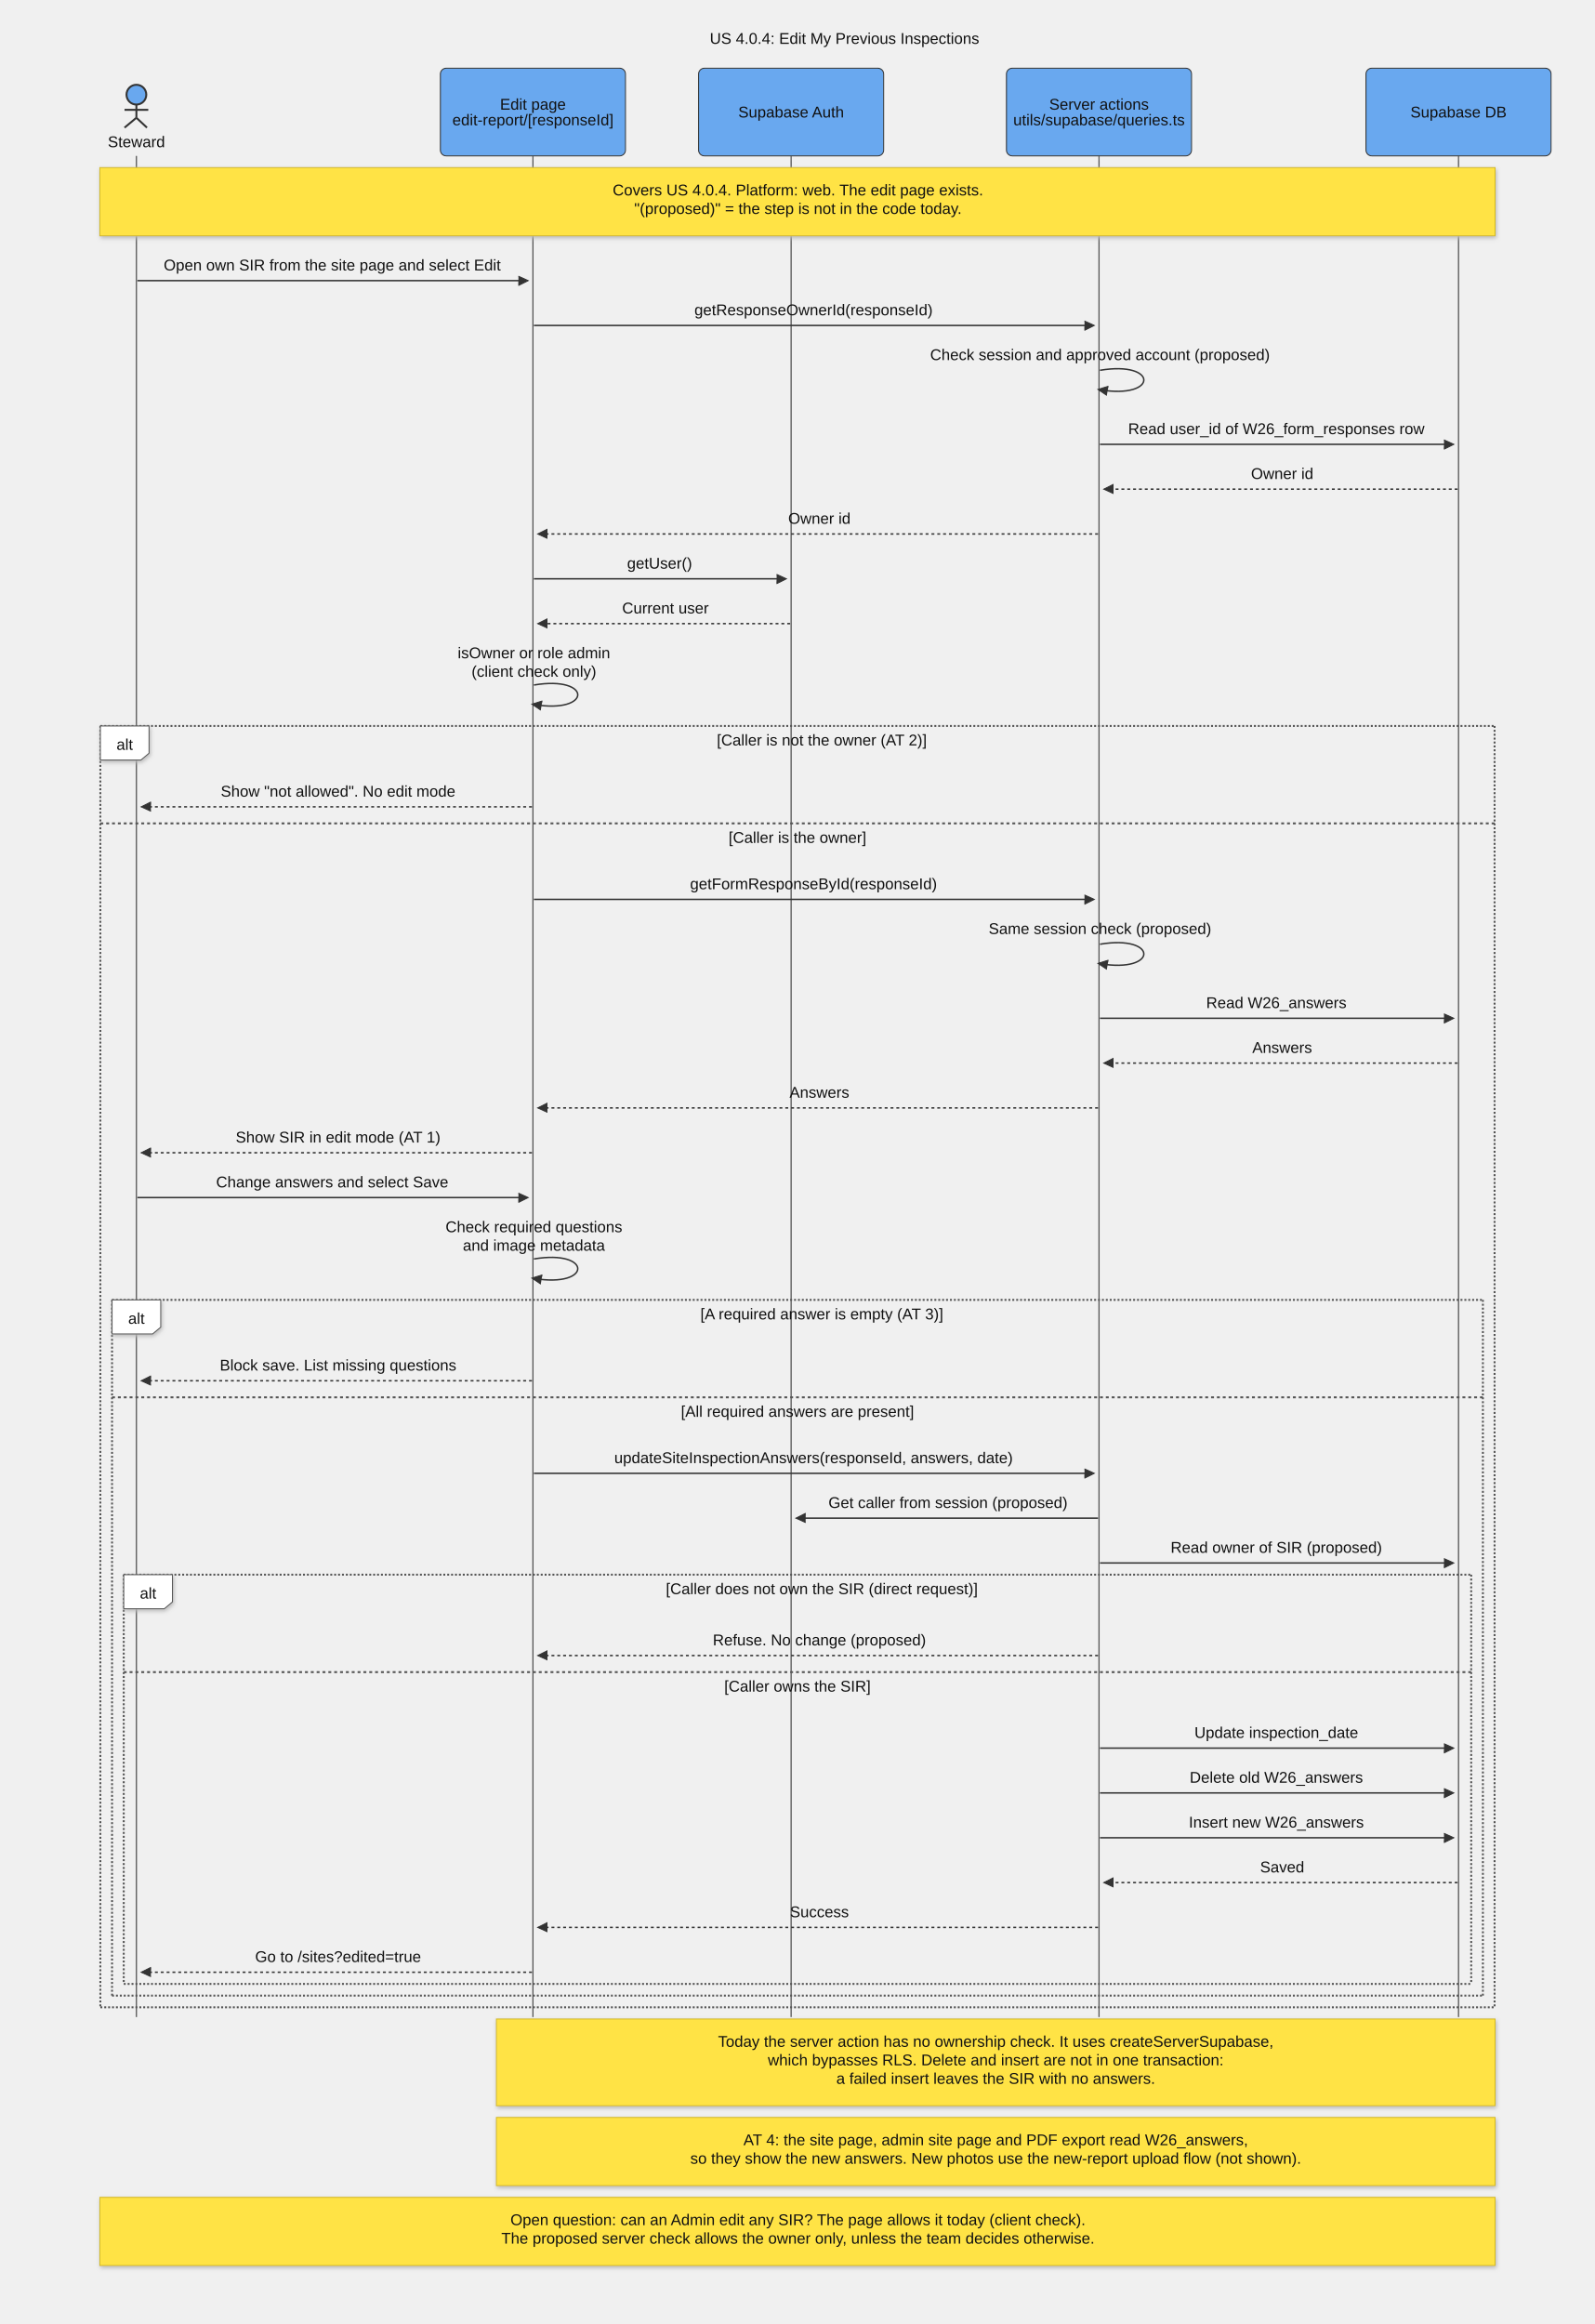
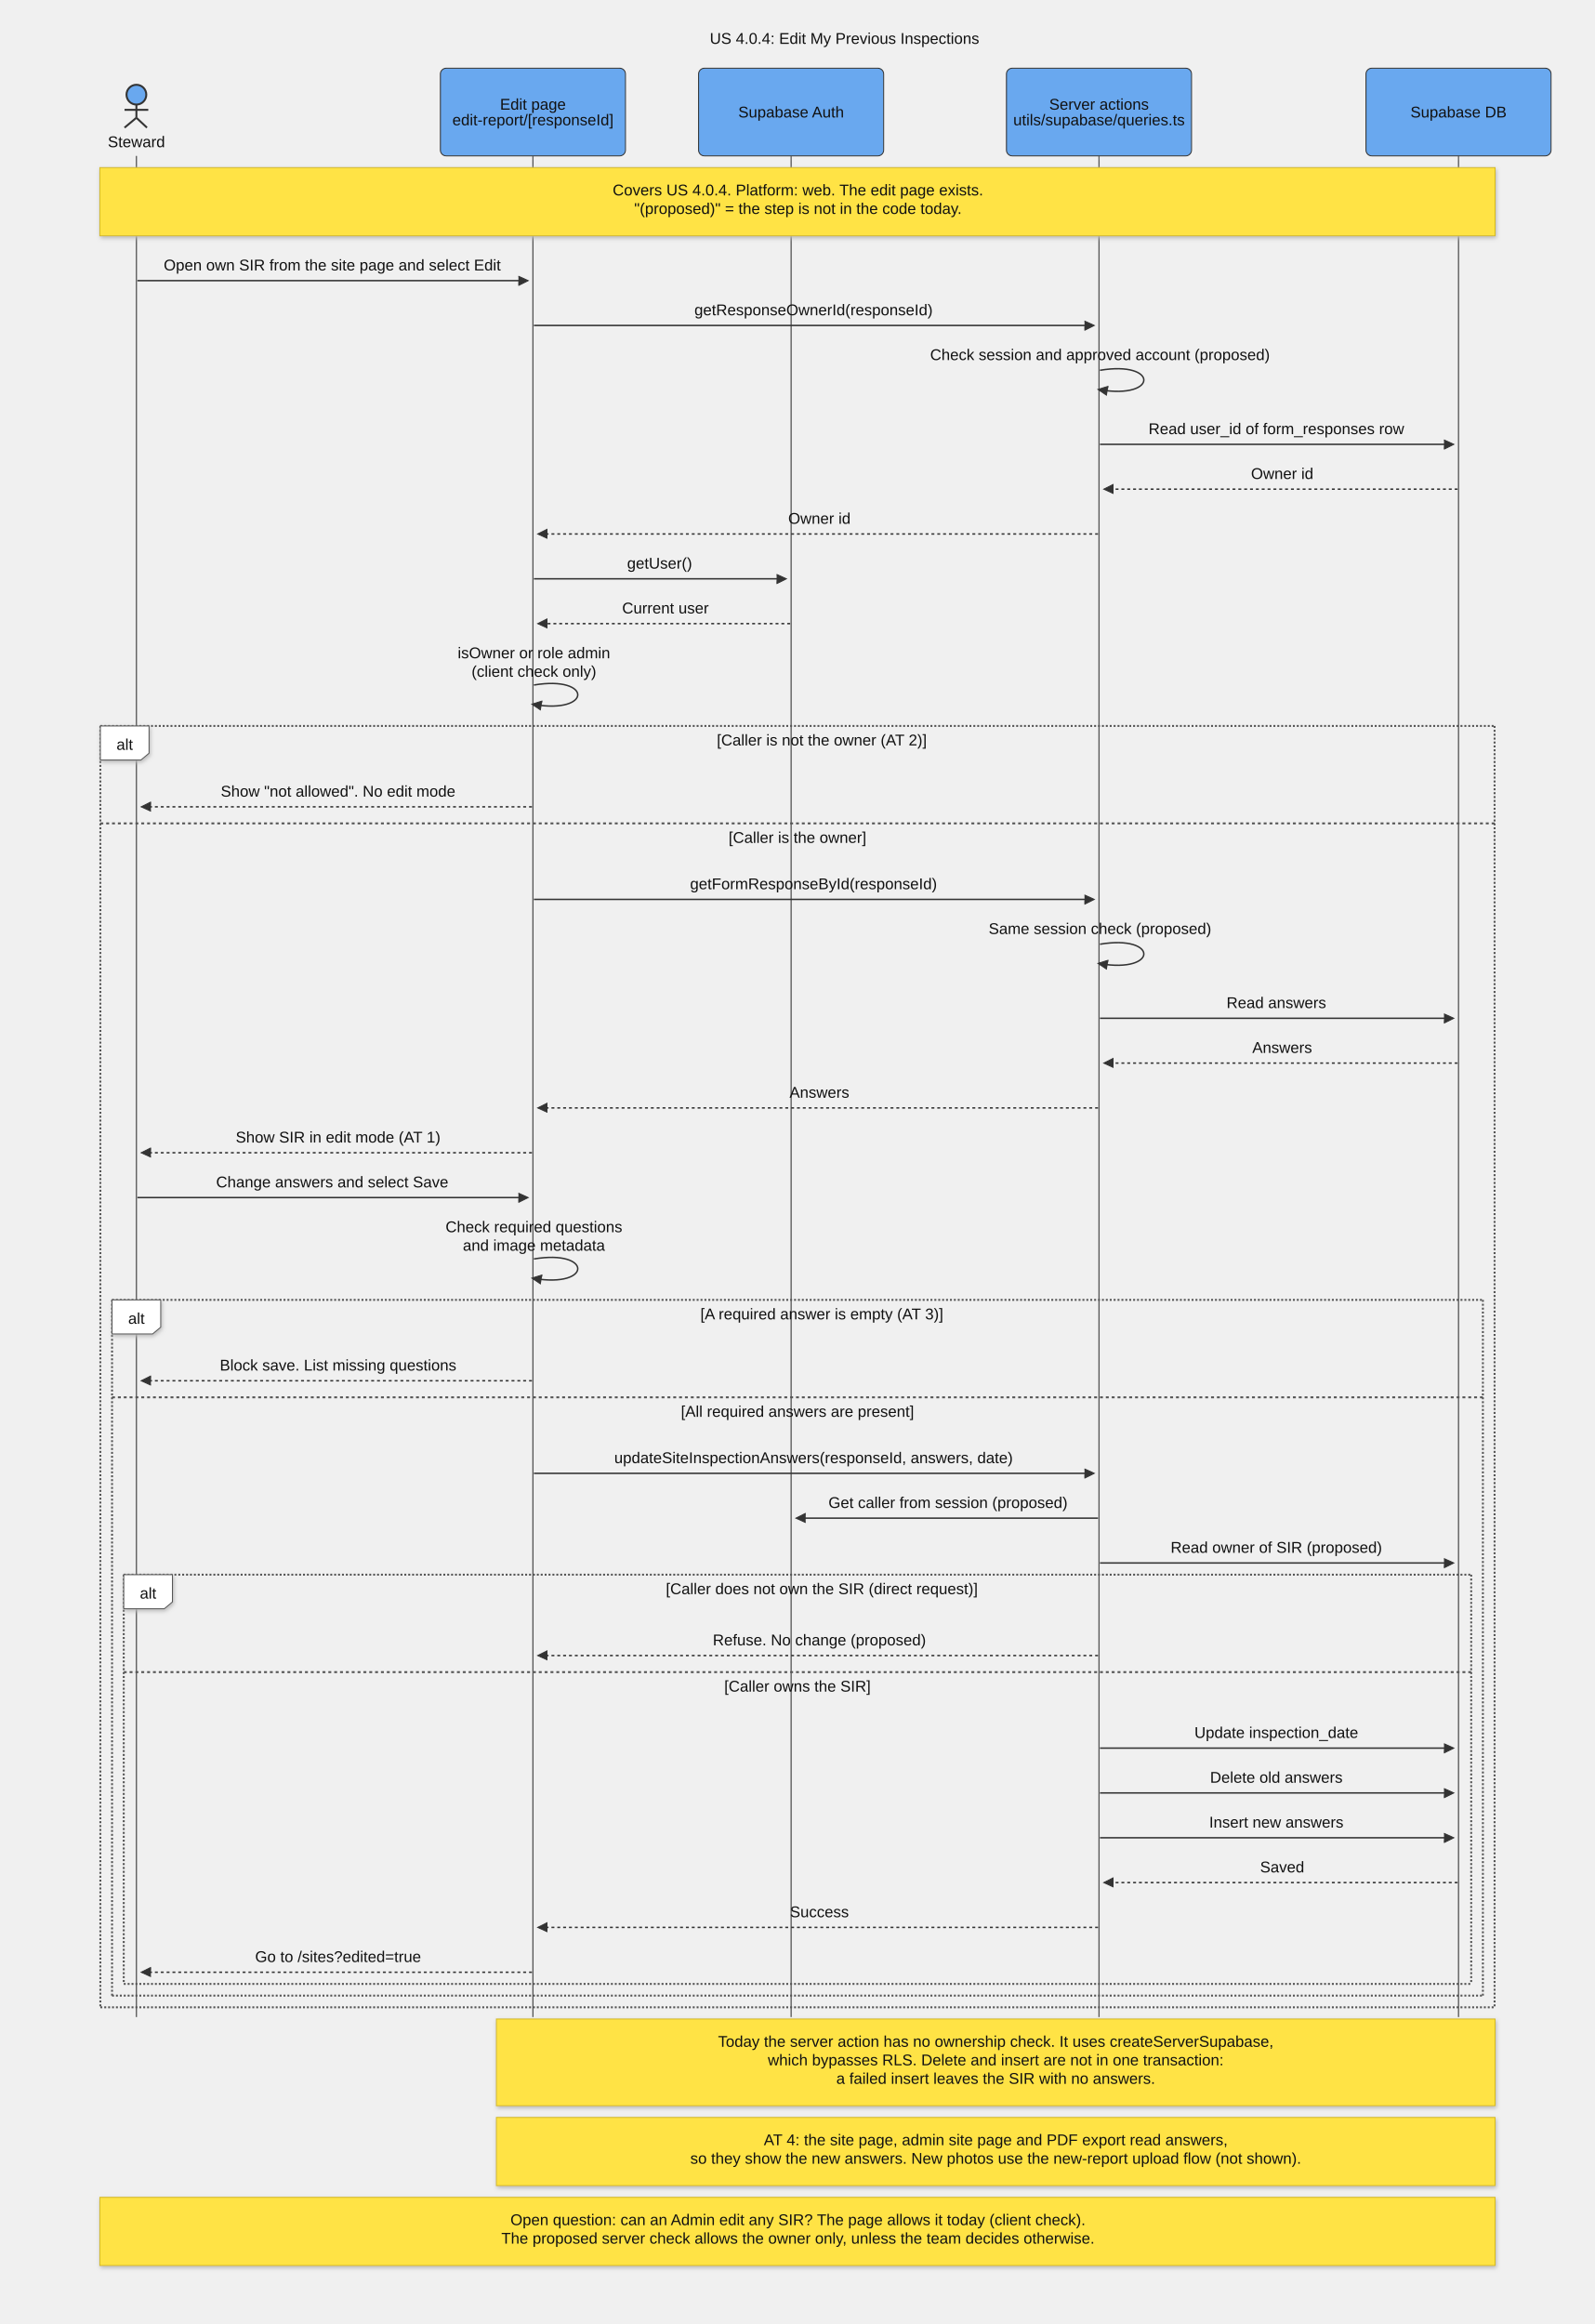
<svg xmlns="http://www.w3.org/2000/svg" id="my-svg" width="100%" style="max-width: 1637px; background-color: white;" viewBox="-45 -70 1637 2385" role="graphics-document document" aria-roledescription="sequence">
  <g>
    <line id="actor4" x1="1452" y1="90" x2="1452" y2="2000" class="actor-line 200" stroke-width="0.5px" stroke="#999" name="DB" data-et="life-line" data-id="DB" />
    <g id="root-4" data-look="neo" data-et="participant" data-type="participant" data-id="DB">
      <rect x="1357" y="0" fill="#eaeaea" stroke="#666" width="190" height="90" name="DB" rx="6" ry="6" class="actor actor-top" data-look="neo" filter="url(#my-svg-drop-shadow)" />
      <text x="1452" y="45" dominant-baseline="central" alignment-baseline="central" class="actor actor-box" style="text-anchor: middle; font-size: 16px; font-weight: 400;">
        <tspan x="1452" dy="0">Supabase DB</tspan>
      </text>
    </g>
  </g>
  <g>
    <line id="actor3" x1="1083" y1="90" x2="1083" y2="2000" class="actor-line 200" stroke-width="0.5px" stroke="#999" name="Server" data-et="life-line" data-id="Server" />
    <g id="root-3" data-look="neo" data-et="participant" data-type="participant" data-id="Server">
      <rect x="988" y="0" fill="#eaeaea" stroke="#666" width="190" height="90" name="Server" rx="6" ry="6" class="actor actor-top" data-look="neo" filter="url(#my-svg-drop-shadow)" />
      <text x="1083" y="45" dominant-baseline="central" alignment-baseline="central" class="actor actor-box" style="text-anchor: middle; font-size: 16px; font-weight: 400;">
        <tspan x="1083" dy="-8">Server actions</tspan>
      </text>
      <text x="1083" y="45" dominant-baseline="central" alignment-baseline="central" class="actor actor-box" style="text-anchor: middle; font-size: 16px; font-weight: 400;">
        <tspan x="1083" dy="8">utils/supabase/queries.ts</tspan>
      </text>
    </g>
  </g>
  <g>
    <line id="actor2" x1="767" y1="90" x2="767" y2="2000" class="actor-line 200" stroke-width="0.5px" stroke="#999" name="Auth" data-et="life-line" data-id="Auth" />
    <g id="root-2" data-look="neo" data-et="participant" data-type="participant" data-id="Auth">
      <rect x="672" y="0" fill="#eaeaea" stroke="#666" width="190" height="90" name="Auth" rx="6" ry="6" class="actor actor-top" data-look="neo" filter="url(#my-svg-drop-shadow)" />
      <text x="767" y="45" dominant-baseline="central" alignment-baseline="central" class="actor actor-box" style="text-anchor: middle; font-size: 16px; font-weight: 400;">
        <tspan x="767" dy="0">Supabase Auth</tspan>
      </text>
    </g>
  </g>
  <g>
    <line id="actor1" x1="502" y1="90" x2="502" y2="2000" class="actor-line 200" stroke-width="0.5px" stroke="#999" name="Edit" data-et="life-line" data-id="Edit" />
    <g id="root-1" data-look="neo" data-et="participant" data-type="participant" data-id="Edit">
      <rect x="407" y="0" fill="#eaeaea" stroke="#666" width="190" height="90" name="Edit" rx="6" ry="6" class="actor actor-top" data-look="neo" filter="url(#my-svg-drop-shadow)" />
      <text x="502" y="45" dominant-baseline="central" alignment-baseline="central" class="actor actor-box" style="text-anchor: middle; font-size: 16px; font-weight: 400;">
        <tspan x="502" dy="-8">Edit page</tspan>
      </text>
      <text x="502" y="45" dominant-baseline="central" alignment-baseline="central" class="actor actor-box" style="text-anchor: middle; font-size: 16px; font-weight: 400;">
        <tspan x="502" dy="8">edit-report/[responseId]</tspan>
      </text>
    </g>
  </g>
  <g>
    <line id="actor0" x1="95" y1="90" x2="95" y2="2000" class="actor-line 200" stroke-width="0.5px" stroke="#999" name="Steward" data-et="life-line" data-id="Steward" />
  </g>
  <style>#my-svg{font-family:"trebuchet ms",verdana,arial,sans-serif;font-size:16px;fill:#111111;}@keyframes edge-animation-frame{from{stroke-dashoffset:0;}}@keyframes dash{to{stroke-dashoffset:0;}}#my-svg .edge-animation-slow{stroke-dasharray:9,5!important;stroke-dashoffset:900;animation:dash 50s linear infinite;stroke-linecap:round;}#my-svg .edge-animation-fast{stroke-dasharray:9,5!important;stroke-dashoffset:900;animation:dash 20s linear infinite;stroke-linecap:round;}#my-svg .error-icon{fill:hsl(31.791, 80.723%, 72.451%);}#my-svg .error-text{fill:rgb(13.542, 66.864, 126.958);stroke:rgb(13.542, 66.864, 126.958);}#my-svg .edge-thickness-normal{stroke-width:1px;}#my-svg .edge-thickness-thick{stroke-width:3.5px;}#my-svg .edge-pattern-solid{stroke-dasharray:0;}#my-svg .edge-thickness-invisible{stroke-width:0;fill:none;}#my-svg .edge-pattern-dashed{stroke-dasharray:3;}#my-svg .edge-pattern-dotted{stroke-dasharray:2;}#my-svg .marker{fill:#000000;stroke:#000000;}#my-svg .marker.cross{stroke:#000000;}#my-svg svg{font-family:"trebuchet ms",verdana,arial,sans-serif;font-size:16px;}#my-svg p{margin:0;}#my-svg .actor{stroke:#333333;fill:#69a8ef;stroke-width:1;}#my-svg rect.actor.outer-path[data-look="neo"]{filter:drop-shadow( 1px 2px 2px rgba(185,185,185,1));}#my-svg rect.note[data-look="neo"]{stroke:#d4ba24;fill:#ffe344;filter:drop-shadow( 1px 2px 2px rgba(185,185,185,1));}#my-svg text.actor&gt;tspan{fill:#111111;stroke:none;}#my-svg .actor-line{stroke:#555555;}#my-svg .innerArc{stroke-width:1.5;stroke-dasharray:none;}#my-svg .messageLine0{stroke-width:1.5;stroke-dasharray:none;stroke:#333333;}#my-svg .messageLine1{stroke-width:1.5;stroke-dasharray:2,2;stroke:#333333;}#my-svg [id$="-arrowhead"] path{fill:#333333;stroke:#333333;}#my-svg .sequenceNumber{fill:#ffffff;}#my-svg [id$="-sequencenumber"]{fill:#333333;}#my-svg [id$="-crosshead"] path{fill:#333333;stroke:#333333;}#my-svg .messageText{fill:#111111;stroke:none;}#my-svg .labelBox{stroke:#555555;fill:#ffffff;filter:drop-shadow( 1px 2px 2px rgba(185,185,185,1));}#my-svg .labelText,#my-svg .labelText&gt;tspan{fill:#111111;stroke:none;}#my-svg .loopText,#my-svg .loopText&gt;tspan{fill:#111111;stroke:none;}#my-svg .sectionTitle,#my-svg .sectionTitle&gt;tspan{fill:#111111;stroke:none;}#my-svg .loopLine{stroke-width:2px;stroke-dasharray:2,2;stroke:#555555;fill:#555555;}#my-svg .note{stroke:#d4ba24;fill:#ffe344;}#my-svg .noteText,#my-svg .noteText&gt;tspan{fill:#111111;stroke:none;}#my-svg .activation0{fill:#cdd3db;stroke:#cdd3db;}#my-svg .activation1{fill:#cdd3db;stroke:#cdd3db;}#my-svg .activation2{fill:#cdd3db;stroke:#cdd3db;}#my-svg .actorPopupMenu{position:absolute;}#my-svg .actorPopupMenuPanel{position:absolute;fill:#69a8ef;box-shadow:0px 8px 16px 0px rgba(0,0,0,0.2);filter:drop-shadow(3px 5px 2px rgb(0 0 0 / 0.4));}#my-svg .actor-man circle,#my-svg line{fill:#69a8ef;stroke-width:2px;}#my-svg g rect.rect{filter:drop-shadow( 1px 2px 2px rgba(185,185,185,1));stroke:#333333;}#my-svg .node .neo-node{stroke:#333333;}#my-svg [data-look="neo"].node rect,#my-svg [data-look="neo"].cluster rect,#my-svg [data-look="neo"].node polygon{stroke:url(#my-svg-gradient);filter:drop-shadow( 1px 2px 2px rgba(185,185,185,1));}#my-svg [data-look="neo"].swimlane.cluster rect{filter:none;}#my-svg [data-look="neo"].node path{stroke:url(#my-svg-gradient);stroke-width:1px;}#my-svg [data-look="neo"].node .outer-path{filter:drop-shadow( 1px 2px 2px rgba(185,185,185,1));}#my-svg [data-look="neo"].node .neo-line path{stroke:#333333;filter:none;}#my-svg [data-look="neo"].node circle{stroke:url(#my-svg-gradient);filter:drop-shadow( 1px 2px 2px rgba(185,185,185,1));}#my-svg [data-look="neo"].node circle .state-start{fill:#000000;}#my-svg [data-look="neo"].icon-shape .icon{fill:url(#my-svg-gradient);filter:drop-shadow( 1px 2px 2px rgba(185,185,185,1));}#my-svg [data-look="neo"].icon-shape .icon-neo path{stroke:url(#my-svg-gradient);filter:drop-shadow( 1px 2px 2px rgba(185,185,185,1));}#my-svg .actor-line{stroke-dasharray:10,10!important;stroke-width:1.25px!important;}#my-svg :root{--mermaid-font-family:"trebuchet ms",verdana,arial,sans-serif;}</style>
  <g />
  <defs>
    <symbol id="my-svg-computer" width="24" height="24">
      <path transform="scale(.5)" d="M2 2v13h20v-13h-20zm18 11h-16v-9h16v9zm-10.228 6l.466-1h3.524l.467 1h-4.457zm14.228 3h-24l2-6h2.104l-1.33 4h18.45l-1.297-4h2.073l2 6zm-5-10h-14v-7h14v7z" />
    </symbol>
  </defs>
  <defs>
    <symbol id="my-svg-database" fill-rule="evenodd" clip-rule="evenodd">
      <path transform="scale(.5)" d="M12.258.001l.256.004.255.005.253.008.251.01.249.012.247.015.246.016.242.019.241.02.239.023.236.024.233.027.231.028.229.031.225.032.223.034.22.036.217.038.214.04.211.041.208.043.205.045.201.046.198.048.194.05.191.051.187.053.183.054.18.056.175.057.172.059.168.06.163.061.16.063.155.064.15.066.074.033.073.033.071.034.07.034.069.035.068.035.067.035.066.035.064.036.064.036.062.036.06.036.06.037.058.037.058.037.055.038.055.038.053.038.052.038.051.039.05.039.048.039.047.039.045.04.044.04.043.04.041.04.04.041.039.041.037.041.036.041.034.041.033.042.032.042.03.042.029.042.027.042.026.043.024.043.023.043.021.043.02.043.018.044.017.043.015.044.013.044.012.044.011.045.009.044.007.045.006.045.004.045.002.045.001.045v17l-.001.045-.002.045-.004.045-.006.045-.007.045-.009.044-.011.045-.012.044-.013.044-.015.044-.017.043-.018.044-.02.043-.021.043-.023.043-.024.043-.026.043-.027.042-.029.042-.03.042-.032.042-.033.042-.034.041-.036.041-.037.041-.039.041-.04.041-.041.04-.043.04-.044.04-.045.04-.047.039-.048.039-.05.039-.051.039-.052.038-.053.038-.055.038-.055.038-.058.037-.058.037-.06.037-.06.036-.062.036-.064.036-.064.036-.066.035-.067.035-.068.035-.069.035-.07.034-.071.034-.073.033-.074.033-.15.066-.155.064-.16.063-.163.061-.168.06-.172.059-.175.057-.18.056-.183.054-.187.053-.191.051-.194.05-.198.048-.201.046-.205.045-.208.043-.211.041-.214.04-.217.038-.22.036-.223.034-.225.032-.229.031-.231.028-.233.027-.236.024-.239.023-.241.02-.242.019-.246.016-.247.015-.249.012-.251.01-.253.008-.255.005-.256.004-.258.001-.258-.001-.256-.004-.255-.005-.253-.008-.251-.01-.249-.012-.247-.015-.245-.016-.243-.019-.241-.02-.238-.023-.236-.024-.234-.027-.231-.028-.228-.031-.226-.032-.223-.034-.22-.036-.217-.038-.214-.04-.211-.041-.208-.043-.204-.045-.201-.046-.198-.048-.195-.05-.19-.051-.187-.053-.184-.054-.179-.056-.176-.057-.172-.059-.167-.06-.164-.061-.159-.063-.155-.064-.151-.066-.074-.033-.072-.033-.072-.034-.07-.034-.069-.035-.068-.035-.067-.035-.066-.035-.064-.036-.063-.036-.062-.036-.061-.036-.06-.037-.058-.037-.057-.037-.056-.038-.055-.038-.053-.038-.052-.038-.051-.039-.049-.039-.049-.039-.046-.039-.046-.04-.044-.04-.043-.04-.041-.04-.04-.041-.039-.041-.037-.041-.036-.041-.034-.041-.033-.042-.032-.042-.03-.042-.029-.042-.027-.042-.026-.043-.024-.043-.023-.043-.021-.043-.02-.043-.018-.044-.017-.043-.015-.044-.013-.044-.012-.044-.011-.045-.009-.044-.007-.045-.006-.045-.004-.045-.002-.045-.001-.045v-17l.001-.045.002-.045.004-.045.006-.045.007-.045.009-.044.011-.045.012-.044.013-.044.015-.044.017-.043.018-.044.02-.043.021-.043.023-.043.024-.043.026-.043.027-.042.029-.042.03-.042.032-.042.033-.042.034-.041.036-.041.037-.041.039-.041.04-.041.041-.04.043-.04.044-.04.046-.04.046-.039.049-.039.049-.039.051-.039.052-.038.053-.038.055-.038.056-.038.057-.037.058-.037.06-.037.061-.036.062-.036.063-.036.064-.036.066-.035.067-.035.068-.035.069-.035.07-.034.072-.034.072-.033.074-.033.151-.066.155-.064.159-.063.164-.061.167-.06.172-.059.176-.057.179-.056.184-.054.187-.053.19-.051.195-.05.198-.048.201-.046.204-.045.208-.043.211-.041.214-.04.217-.038.22-.036.223-.034.226-.032.228-.031.231-.028.234-.027.236-.024.238-.023.241-.02.243-.019.245-.016.247-.015.249-.012.251-.01.253-.008.255-.005.256-.004.258-.001.258.001zm-9.258 20.499v.01l.001.021.003.021.004.022.005.021.006.022.007.022.009.023.01.022.011.023.012.023.013.023.015.023.016.024.017.023.018.024.019.024.021.024.022.025.023.024.024.025.052.049.056.05.061.051.066.051.07.051.075.051.079.052.084.052.088.052.092.052.097.052.102.051.105.052.11.052.114.051.119.051.123.051.127.05.131.05.135.05.139.048.144.049.147.047.152.047.155.047.16.045.163.045.167.043.171.043.176.041.178.041.183.039.187.039.19.037.194.035.197.035.202.033.204.031.209.03.212.029.216.027.219.025.222.024.226.021.23.02.233.018.236.016.24.015.243.012.246.01.249.008.253.005.256.004.259.001.26-.001.257-.004.254-.005.25-.008.247-.011.244-.012.241-.014.237-.016.233-.018.231-.021.226-.021.224-.024.22-.026.216-.027.212-.028.21-.031.205-.031.202-.034.198-.034.194-.036.191-.037.187-.039.183-.04.179-.04.175-.042.172-.043.168-.044.163-.045.16-.046.155-.046.152-.047.148-.048.143-.049.139-.049.136-.05.131-.05.126-.05.123-.051.118-.052.114-.051.11-.052.106-.052.101-.052.096-.052.092-.052.088-.053.083-.051.079-.052.074-.052.07-.051.065-.051.06-.051.056-.05.051-.05.023-.024.023-.025.021-.024.02-.024.019-.024.018-.024.017-.024.015-.023.014-.024.013-.023.012-.023.01-.023.01-.022.008-.022.006-.022.006-.022.004-.022.004-.021.001-.021.001-.021v-4.127l-.077.055-.08.053-.083.054-.085.053-.087.052-.09.052-.093.051-.095.05-.097.05-.1.049-.102.049-.105.048-.106.047-.109.047-.111.046-.114.045-.115.045-.118.044-.12.043-.122.042-.124.042-.126.041-.128.04-.13.04-.132.038-.134.038-.135.037-.138.037-.139.035-.142.035-.143.034-.144.033-.147.032-.148.031-.15.03-.151.03-.153.029-.154.027-.156.027-.158.026-.159.025-.161.024-.162.023-.163.022-.165.021-.166.02-.167.019-.169.018-.169.017-.171.016-.173.015-.173.014-.175.013-.175.012-.177.011-.178.01-.179.008-.179.008-.181.006-.182.005-.182.004-.184.003-.184.002h-.37l-.184-.002-.184-.003-.182-.004-.182-.005-.181-.006-.179-.008-.179-.008-.178-.01-.176-.011-.176-.012-.175-.013-.173-.014-.172-.015-.171-.016-.17-.017-.169-.018-.167-.019-.166-.02-.165-.021-.163-.022-.162-.023-.161-.024-.159-.025-.157-.026-.156-.027-.155-.027-.153-.029-.151-.03-.15-.03-.148-.031-.146-.032-.145-.033-.143-.034-.141-.035-.14-.035-.137-.037-.136-.037-.134-.038-.132-.038-.13-.04-.128-.04-.126-.041-.124-.042-.122-.042-.12-.044-.117-.043-.116-.045-.113-.045-.112-.046-.109-.047-.106-.047-.105-.048-.102-.049-.1-.049-.097-.05-.095-.05-.093-.052-.09-.051-.087-.052-.085-.053-.083-.054-.08-.054-.077-.054v4.127zm0-5.654v.011l.001.021.003.021.004.021.005.022.006.022.007.022.009.022.01.022.011.023.012.023.013.023.015.024.016.023.017.024.018.024.019.024.021.024.022.024.023.025.024.024.052.05.056.05.061.05.066.051.07.051.075.052.079.051.084.052.088.052.092.052.097.052.102.052.105.052.11.051.114.051.119.052.123.05.127.051.131.05.135.049.139.049.144.048.147.048.152.047.155.046.16.045.163.045.167.044.171.042.176.042.178.04.183.04.187.038.19.037.194.036.197.034.202.033.204.032.209.03.212.028.216.027.219.025.222.024.226.022.23.02.233.018.236.016.24.014.243.012.246.01.249.008.253.006.256.003.259.001.26-.001.257-.003.254-.006.25-.008.247-.01.244-.012.241-.015.237-.016.233-.018.231-.02.226-.022.224-.024.22-.025.216-.027.212-.029.21-.03.205-.032.202-.033.198-.035.194-.036.191-.037.187-.039.183-.039.179-.041.175-.042.172-.043.168-.044.163-.045.16-.045.155-.047.152-.047.148-.048.143-.048.139-.05.136-.049.131-.05.126-.051.123-.051.118-.051.114-.052.11-.052.106-.052.101-.052.096-.052.092-.052.088-.052.083-.052.079-.052.074-.051.07-.052.065-.051.06-.05.056-.051.051-.049.023-.025.023-.024.021-.025.02-.024.019-.024.018-.024.017-.024.015-.023.014-.023.013-.024.012-.022.01-.023.01-.023.008-.022.006-.022.006-.022.004-.021.004-.022.001-.021.001-.021v-4.139l-.077.054-.08.054-.083.054-.085.052-.087.053-.09.051-.093.051-.095.051-.097.05-.1.049-.102.049-.105.048-.106.047-.109.047-.111.046-.114.045-.115.044-.118.044-.12.044-.122.042-.124.042-.126.041-.128.04-.13.039-.132.039-.134.038-.135.037-.138.036-.139.036-.142.035-.143.033-.144.033-.147.033-.148.031-.15.03-.151.03-.153.028-.154.028-.156.027-.158.026-.159.025-.161.024-.162.023-.163.022-.165.021-.166.02-.167.019-.169.018-.169.017-.171.016-.173.015-.173.014-.175.013-.175.012-.177.011-.178.009-.179.009-.179.007-.181.007-.182.005-.182.004-.184.003-.184.002h-.37l-.184-.002-.184-.003-.182-.004-.182-.005-.181-.007-.179-.007-.179-.009-.178-.009-.176-.011-.176-.012-.175-.013-.173-.014-.172-.015-.171-.016-.17-.017-.169-.018-.167-.019-.166-.02-.165-.021-.163-.022-.162-.023-.161-.024-.159-.025-.157-.026-.156-.027-.155-.028-.153-.028-.151-.03-.15-.03-.148-.031-.146-.033-.145-.033-.143-.033-.141-.035-.14-.036-.137-.036-.136-.037-.134-.038-.132-.039-.13-.039-.128-.04-.126-.041-.124-.042-.122-.043-.12-.043-.117-.044-.116-.044-.113-.046-.112-.046-.109-.046-.106-.047-.105-.048-.102-.049-.1-.049-.097-.05-.095-.051-.093-.051-.09-.051-.087-.053-.085-.052-.083-.054-.08-.054-.077-.054v4.139zm0-5.666v.011l.001.02.003.022.004.021.005.022.006.021.007.022.009.023.01.022.011.023.012.023.013.023.015.023.016.024.017.024.018.023.019.024.021.025.022.024.023.024.024.025.052.05.056.05.061.05.066.051.07.051.075.052.079.051.084.052.088.052.092.052.097.052.102.052.105.051.11.052.114.051.119.051.123.051.127.05.131.05.135.05.139.049.144.048.147.048.152.047.155.046.16.045.163.045.167.043.171.043.176.042.178.04.183.04.187.038.19.037.194.036.197.034.202.033.204.032.209.03.212.028.216.027.219.025.222.024.226.021.23.02.233.018.236.017.24.014.243.012.246.01.249.008.253.006.256.003.259.001.26-.001.257-.003.254-.006.25-.008.247-.01.244-.013.241-.014.237-.016.233-.018.231-.02.226-.022.224-.024.22-.025.216-.027.212-.029.21-.03.205-.032.202-.033.198-.035.194-.036.191-.037.187-.039.183-.039.179-.041.175-.042.172-.043.168-.044.163-.045.16-.045.155-.047.152-.047.148-.048.143-.049.139-.049.136-.049.131-.051.126-.05.123-.051.118-.052.114-.051.11-.052.106-.052.101-.052.096-.052.092-.052.088-.052.083-.052.079-.052.074-.052.07-.051.065-.051.06-.051.056-.05.051-.049.023-.025.023-.025.021-.024.02-.024.019-.024.018-.024.017-.024.015-.023.014-.024.013-.023.012-.023.01-.022.01-.023.008-.022.006-.022.006-.022.004-.022.004-.021.001-.021.001-.021v-4.153l-.077.054-.08.054-.083.053-.085.053-.087.053-.09.051-.093.051-.095.051-.097.05-.1.049-.102.048-.105.048-.106.048-.109.046-.111.046-.114.046-.115.044-.118.044-.12.043-.122.043-.124.042-.126.041-.128.04-.13.039-.132.039-.134.038-.135.037-.138.036-.139.036-.142.034-.143.034-.144.033-.147.032-.148.032-.15.03-.151.03-.153.028-.154.028-.156.027-.158.026-.159.024-.161.024-.162.023-.163.023-.165.021-.166.02-.167.019-.169.018-.169.017-.171.016-.173.015-.173.014-.175.013-.175.012-.177.01-.178.01-.179.009-.179.007-.181.006-.182.006-.182.004-.184.003-.184.001-.185.001-.185-.001-.184-.001-.184-.003-.182-.004-.182-.006-.181-.006-.179-.007-.179-.009-.178-.01-.176-.01-.176-.012-.175-.013-.173-.014-.172-.015-.171-.016-.17-.017-.169-.018-.167-.019-.166-.02-.165-.021-.163-.023-.162-.023-.161-.024-.159-.024-.157-.026-.156-.027-.155-.028-.153-.028-.151-.03-.15-.03-.148-.032-.146-.032-.145-.033-.143-.034-.141-.034-.14-.036-.137-.036-.136-.037-.134-.038-.132-.039-.13-.039-.128-.041-.126-.041-.124-.041-.122-.043-.12-.043-.117-.044-.116-.044-.113-.046-.112-.046-.109-.046-.106-.048-.105-.048-.102-.048-.1-.05-.097-.049-.095-.051-.093-.051-.09-.052-.087-.052-.085-.053-.083-.053-.08-.054-.077-.054v4.153zm8.74-8.179l-.257.004-.254.005-.25.008-.247.011-.244.012-.241.014-.237.016-.233.018-.231.021-.226.022-.224.023-.22.026-.216.027-.212.028-.21.031-.205.032-.202.033-.198.034-.194.036-.191.038-.187.038-.183.04-.179.041-.175.042-.172.043-.168.043-.163.045-.16.046-.155.046-.152.048-.148.048-.143.048-.139.049-.136.05-.131.05-.126.051-.123.051-.118.051-.114.052-.11.052-.106.052-.101.052-.096.052-.092.052-.088.052-.083.052-.079.052-.074.051-.07.052-.065.051-.06.05-.056.05-.051.05-.023.025-.023.024-.021.024-.02.025-.019.024-.018.024-.017.023-.015.024-.014.023-.013.023-.012.023-.01.023-.01.022-.008.022-.006.023-.006.021-.004.022-.004.021-.001.021-.001.021.001.021.001.021.004.021.004.022.006.021.006.023.008.022.01.022.01.023.012.023.013.023.014.023.015.024.017.023.018.024.019.024.02.025.021.024.023.024.023.025.051.05.056.05.06.05.065.051.07.052.074.051.079.052.083.052.088.052.092.052.096.052.101.052.106.052.11.052.114.052.118.051.123.051.126.051.131.05.136.05.139.049.143.048.148.048.152.048.155.046.16.046.163.045.168.043.172.043.175.042.179.041.183.04.187.038.191.038.194.036.198.034.202.033.205.032.21.031.212.028.216.027.22.026.224.023.226.022.231.021.233.018.237.016.241.014.244.012.247.011.25.008.254.005.257.004.26.001.26-.001.257-.004.254-.005.25-.008.247-.011.244-.012.241-.014.237-.016.233-.018.231-.021.226-.022.224-.023.22-.026.216-.027.212-.028.21-.031.205-.032.202-.033.198-.034.194-.036.191-.038.187-.038.183-.04.179-.041.175-.042.172-.043.168-.043.163-.045.16-.046.155-.046.152-.048.148-.048.143-.048.139-.049.136-.05.131-.05.126-.051.123-.051.118-.051.114-.052.11-.052.106-.052.101-.052.096-.052.092-.052.088-.052.083-.052.079-.052.074-.051.07-.052.065-.051.06-.05.056-.05.051-.05.023-.025.023-.024.021-.024.02-.025.019-.024.018-.024.017-.023.015-.024.014-.023.013-.023.012-.023.01-.023.01-.022.008-.022.006-.023.006-.021.004-.022.004-.021.001-.021.001-.021-.001-.021-.001-.021-.004-.021-.004-.022-.006-.021-.006-.023-.008-.022-.01-.022-.01-.023-.012-.023-.013-.023-.014-.023-.015-.024-.017-.023-.018-.024-.019-.024-.02-.025-.021-.024-.023-.024-.023-.025-.051-.05-.056-.05-.06-.05-.065-.051-.07-.052-.074-.051-.079-.052-.083-.052-.088-.052-.092-.052-.096-.052-.101-.052-.106-.052-.11-.052-.114-.052-.118-.051-.123-.051-.126-.051-.131-.05-.136-.05-.139-.049-.143-.048-.148-.048-.152-.048-.155-.046-.16-.046-.163-.045-.168-.043-.172-.043-.175-.042-.179-.041-.183-.04-.187-.038-.191-.038-.194-.036-.198-.034-.202-.033-.205-.032-.21-.031-.212-.028-.216-.027-.22-.026-.224-.023-.226-.022-.231-.021-.233-.018-.237-.016-.241-.014-.244-.012-.247-.011-.25-.008-.254-.005-.257-.004-.26-.001-.26.001z" />
    </symbol>
  </defs>
  <defs>
    <symbol id="my-svg-clock" width="24" height="24">
      <path transform="scale(.5)" d="M12 2c5.514 0 10 4.486 10 10s-4.486 10-10 10-10-4.486-10-10 4.486-10 10-10zm0-2c-6.627 0-12 5.373-12 12s5.373 12 12 12 12-5.373 12-12-5.373-12-12-12zm5.848 12.459c.202.038.202.333.001.372-1.907.361-6.045 1.111-6.547 1.111-.719 0-1.301-.582-1.301-1.301 0-.512.77-5.447 1.125-7.445.034-.192.312-.181.343.014l.985 6.238 5.394 1.011z" />
    </symbol>
  </defs>
  <defs>
    <marker id="my-svg-arrowhead" refX="7.9" refY="5" markerUnits="userSpaceOnUse" markerWidth="12" markerHeight="12" orient="auto-start-reverse">
      <path d="M -1 0 L 10 5 L 0 10 z" />
    </marker>
  </defs>
  <defs>
    <marker id="my-svg-crosshead" markerWidth="15" markerHeight="8" orient="auto" refX="4" refY="4.5">
      <path fill="none" stroke="#000000" stroke-width="1pt" d="M 1,2 L 6,7 M 6,2 L 1,7" style="stroke-dasharray: 0, 0;" />
    </marker>
  </defs>
  <defs>
    <marker id="my-svg-filled-head" refX="15.5" refY="7" markerWidth="20" markerHeight="28" orient="auto">
      <path d="M 18,7 L9,13 L14,7 L9,1 Z" />
    </marker>
  </defs>
  <defs>
    <marker id="my-svg-sequencenumber" refX="15" refY="15" markerWidth="60" markerHeight="40" orient="auto">
      <circle cx="15" cy="15" r="6" />
    </marker>
  </defs>
  <defs>
    <marker id="my-svg-solidTopArrowHead" refX="7.9" refY="7.25" markerUnits="userSpaceOnUse" markerWidth="12" markerHeight="12" orient="auto-start-reverse">
      <path d="M 0 0 L 10 8 L 0 8 z" />
    </marker>
  </defs>
  <defs>
    <marker id="my-svg-solidBottomArrowHead" refX="7.9" refY="0.75" markerUnits="userSpaceOnUse" markerWidth="12" markerHeight="12" orient="auto-start-reverse">
      <path d="M 0 0 L 10 0 L 0 8 z" />
    </marker>
  </defs>
  <defs>
    <marker id="my-svg-stickTopArrowHead" refX="7.5" refY="7" markerUnits="userSpaceOnUse" markerWidth="12" markerHeight="12" orient="auto-start-reverse">
      <path d="M 0 0 L 7 7" stroke="black" stroke-width="1.5" fill="none" />
    </marker>
  </defs>
  <defs>
    <marker id="my-svg-stickBottomArrowHead" refX="7.5" refY="0" markerUnits="userSpaceOnUse" markerWidth="12" markerHeight="12" orient="auto-start-reverse">
      <path d="M 0 7 L 7 0" stroke="black" stroke-width="1.5" fill="none" />
    </marker>
  </defs>
  <defs>
    <filter id="my-svg-drop-shadow" height="130%" width="130%">
      <feDropShadow dx="4" dy="4" stdDeviation="0" flood-opacity="0.06" flood-color="#FFFFFF" />
    </filter>
  </defs>
  <g data-et="note" data-id="i1">
    <rect x="57.5" y="102" fill="#EDF2AE" stroke="#666" width="1432" height="70" class="note" data-look="neo" />
    <text x="774" y="110" text-anchor="middle" dominant-baseline="middle" alignment-baseline="middle" class="noteText" dy="1em" style="font-size: 16px; font-weight: 400;">
      <tspan x="774">Covers US 4.0.4. Platform: web. The edit page exists.</tspan>
    </text>
    <text x="774" y="129" text-anchor="middle" dominant-baseline="middle" alignment-baseline="middle" class="noteText" dy="1em" style="font-size: 16px; font-weight: 400;">
      <tspan x="774">"(proposed)" = the step is not in the code today.</tspan>
    </text>
  </g>
  <g data-et="control-structure" data-id="i37">
    <line x1="82" y1="1546" x2="1465" y2="1546" class="loopLine" />
    <line x1="1465" y1="1546" x2="1465" y2="1966" class="loopLine" />
    <line x1="82" y1="1966" x2="1465" y2="1966" class="loopLine" />
    <line x1="82" y1="1546" x2="82" y2="1966" class="loopLine" />
    <line x1="82" y1="1646" x2="1465" y2="1646" class="loopLine" style="stroke-dasharray: 3, 3;" />
    <polygon points="82,1546 132,1546 132,1574 123.6,1581 82,1581" class="labelBox" />
    <text x="107" y="1566" text-anchor="middle" dominant-baseline="middle" alignment-baseline="middle" class="labelText" style="font-size: 16px; font-weight: 400;">alt</text>
    <text x="798.5" y="1566" text-anchor="middle" class="loopText" style="font-size: 16px; font-weight: 400;">
      <tspan x="798.5">[Caller does not own the SIR (direct request)]</tspan>
    </text>
    <text x="773.5" y="1666" text-anchor="middle" class="sectionTitle" style="font-size: 16px; font-weight: 400;">[Caller owns the SIR]</text>
  </g>
  <g data-et="control-structure" data-id="i38">
    <line x1="70" y1="1264" x2="1477" y2="1264" class="loopLine" />
    <line x1="1477" y1="1264" x2="1477" y2="1978" class="loopLine" />
    <line x1="70" y1="1978" x2="1477" y2="1978" class="loopLine" />
    <line x1="70" y1="1264" x2="70" y2="1978" class="loopLine" />
    <line x1="70" y1="1364" x2="1477" y2="1364" class="loopLine" style="stroke-dasharray: 3, 3;" />
    <polygon points="70,1264 120,1264 120,1292 111.6,1299 70,1299" class="labelBox" />
    <text x="95" y="1284" text-anchor="middle" dominant-baseline="middle" alignment-baseline="middle" class="labelText" style="font-size: 16px; font-weight: 400;">alt</text>
    <text x="798.5" y="1284" text-anchor="middle" class="loopText" style="font-size: 16px; font-weight: 400;">
      <tspan x="798.5">[A required answer is empty (AT 3)]</tspan>
    </text>
    <text x="773.5" y="1384" text-anchor="middle" class="sectionTitle" style="font-size: 16px; font-weight: 400;">[All required answers are present]</text>
  </g>
  <g data-et="control-structure" data-id="i39">
    <line x1="58" y1="675" x2="1489" y2="675" class="loopLine" />
    <line x1="1489" y1="675" x2="1489" y2="1990" class="loopLine" />
    <line x1="58" y1="1990" x2="1489" y2="1990" class="loopLine" />
    <line x1="58" y1="675" x2="58" y2="1990" class="loopLine" />
    <line x1="58" y1="775" x2="1489" y2="775" class="loopLine" style="stroke-dasharray: 3, 3;" />
    <polygon points="58,675 108,675 108,703 99.6,710 58,710" class="labelBox" />
    <text x="83" y="695" text-anchor="middle" dominant-baseline="middle" alignment-baseline="middle" class="labelText" style="font-size: 16px; font-weight: 400;">alt</text>
    <text x="798.5" y="695" text-anchor="middle" class="loopText" style="font-size: 16px; font-weight: 400;">
      <tspan x="798.5">[Caller is not the owner (AT 2)]</tspan>
    </text>
    <text x="773.5" y="795" text-anchor="middle" class="sectionTitle" style="font-size: 16px; font-weight: 400;">[Caller is the owner]</text>
  </g>
  <g data-et="note" data-id="i40">
    <rect x="464.5" y="2002" fill="#EDF2AE" stroke="#666" width="1025" height="89" class="note" data-look="neo" />
    <text x="977" y="2010" text-anchor="middle" dominant-baseline="middle" alignment-baseline="middle" class="noteText" dy="1em" style="font-size: 16px; font-weight: 400;">
      <tspan x="977">Today the server action has no ownership check. It uses createServerSupabase,</tspan>
    </text>
    <text x="977" y="2029" text-anchor="middle" dominant-baseline="middle" alignment-baseline="middle" class="noteText" dy="1em" style="font-size: 16px; font-weight: 400;">
      <tspan x="977">which bypasses RLS. Delete and insert are not in one transaction:</tspan>
    </text>
    <text x="977" y="2048" text-anchor="middle" dominant-baseline="middle" alignment-baseline="middle" class="noteText" dy="1em" style="font-size: 16px; font-weight: 400;">
      <tspan x="977">a failed insert leaves the SIR with no answers.</tspan>
    </text>
  </g>
  <g data-et="note" data-id="i41">
    <rect x="464.5" y="2103" fill="#EDF2AE" stroke="#666" width="1025" height="70" class="note" data-look="neo" />
    <text x="977" y="2111" text-anchor="middle" dominant-baseline="middle" alignment-baseline="middle" class="noteText" dy="1em" style="font-size: 16px; font-weight: 400;">
-       <tspan x="977">AT 4: the site page, admin site page and PDF export read W26_answers,</tspan>
+       <tspan x="977">AT 4: the site page, admin site page and PDF export read answers,</tspan>
    </text>
    <text x="977" y="2130" text-anchor="middle" dominant-baseline="middle" alignment-baseline="middle" class="noteText" dy="1em" style="font-size: 16px; font-weight: 400;">
      <tspan x="977">so they show the new answers. New photos use the new-report upload flow (not shown).</tspan>
    </text>
  </g>
  <g data-et="note" data-id="i42">
    <rect x="57.5" y="2185" fill="#EDF2AE" stroke="#666" width="1432" height="70" class="note" data-look="neo" />
    <text x="774" y="2193" text-anchor="middle" dominant-baseline="middle" alignment-baseline="middle" class="noteText" dy="1em" style="font-size: 16px; font-weight: 400;">
      <tspan x="774">Open question: can an Admin edit any SIR? The page allows it today (client check).</tspan>
    </text>
    <text x="774" y="2212" text-anchor="middle" dominant-baseline="middle" alignment-baseline="middle" class="noteText" dy="1em" style="font-size: 16px; font-weight: 400;">
      <tspan x="774">The proposed server check allows the owner only, unless the team decides otherwise.</tspan>
    </text>
  </g>
  <g class="actor-man actor-top" name="Steward" data-et="participant" data-type="actor" data-id="Steward" style="stroke: rgb(51, 51, 51);">
    <line id="actor-man-torso0" x1="95" y1="37.308" x2="95" y2="50.846" />
    <line id="actor-man-arms0" x1="82.815" y1="42.723" x2="107.185" y2="42.723" />
    <line x1="82.815" y1="61" x2="95" y2="50.846" />
    <line x1="95" y1="50.846" x2="105.831" y2="61" />
    <circle cx="95" cy="27.154" r="10.154" width="190" height="90" />
    <text x="95" y="75.5" dominant-baseline="central" alignment-baseline="central" class="actor actor-man" style="text-anchor: middle; font-size: 16px; font-weight: 400;">
      <tspan x="95" dy="0">Steward</tspan>
    </text>
  </g>
  <text x="296" y="187" text-anchor="middle" dominant-baseline="middle" alignment-baseline="middle" class="messageText" dy="1em" style="font-size: 16px; font-weight: 400;">Open own SIR from the site page and select Edit</text>
  <line x1="96" y1="218" x2="495" y2="218" class="messageLine0" data-et="message" data-id="i2" data-from="Steward" data-to="Edit" stroke-width="2" stroke="none" marker-end="url(#my-svg-arrowhead)" style="fill: none;" />
  <text x="790" y="233" text-anchor="middle" dominant-baseline="middle" alignment-baseline="middle" class="messageText" dy="1em" style="font-size: 16px; font-weight: 400;">getResponseOwnerId(responseId)</text>
  <line x1="503" y1="264" x2="1076" y2="264" class="messageLine0" data-et="message" data-id="i3" data-from="Edit" data-to="Server" stroke-width="2" stroke="none" marker-end="url(#my-svg-arrowhead)" style="fill: none;" />
  <text x="1084" y="279" text-anchor="middle" dominant-baseline="middle" alignment-baseline="middle" class="messageText" dy="1em" style="font-size: 16px; font-weight: 400;">Check session and approved account (proposed)</text>
  <path d="M 1084,310 C 1144,300 1144,340 1084,330" class="messageLine0" data-et="message" data-id="i4" data-from="Server" data-to="Server" stroke-width="2" stroke="none" marker-end="url(#my-svg-arrowhead)" style="fill: none;" />
-   <text x="1265" y="355" text-anchor="middle" dominant-baseline="middle" alignment-baseline="middle" class="messageText" dy="1em" style="font-size: 16px; font-weight: 400;">Read user_id of W26_form_responses row</text>
+   <text x="1265" y="355" text-anchor="middle" dominant-baseline="middle" alignment-baseline="middle" class="messageText" dy="1em" style="font-size: 16px; font-weight: 400;">Read user_id of form_responses row</text>
  <line x1="1084" y1="386" x2="1445" y2="386" class="messageLine0" data-et="message" data-id="i5" data-from="Server" data-to="DB" stroke-width="2" stroke="none" marker-end="url(#my-svg-arrowhead)" style="fill: none;" />
  <text x="1271" y="401" text-anchor="middle" dominant-baseline="middle" alignment-baseline="middle" class="messageText" dy="1em" style="font-size: 16px; font-weight: 400;">Owner id</text>
  <line x1="1451" y1="432" x2="1090" y2="432" class="messageLine1" data-et="message" data-id="i6" data-from="DB" data-to="Server" stroke-width="2" stroke="none" marker-end="url(#my-svg-arrowhead)" style="stroke-dasharray: 3, 3; fill: none;" />
  <text x="796" y="447" text-anchor="middle" dominant-baseline="middle" alignment-baseline="middle" class="messageText" dy="1em" style="font-size: 16px; font-weight: 400;">Owner id</text>
  <line x1="1082" y1="478" x2="509" y2="478" class="messageLine1" data-et="message" data-id="i7" data-from="Server" data-to="Edit" stroke-width="2" stroke="none" marker-end="url(#my-svg-arrowhead)" style="stroke-dasharray: 3, 3; fill: none;" />
  <text x="632" y="493" text-anchor="middle" dominant-baseline="middle" alignment-baseline="middle" class="messageText" dy="1em" style="font-size: 16px; font-weight: 400;">getUser()</text>
  <line x1="503" y1="524" x2="760" y2="524" class="messageLine0" data-et="message" data-id="i8" data-from="Edit" data-to="Auth" stroke-width="2" stroke="none" marker-end="url(#my-svg-arrowhead)" style="fill: none;" />
  <text x="638" y="539" text-anchor="middle" dominant-baseline="middle" alignment-baseline="middle" class="messageText" dy="1em" style="font-size: 16px; font-weight: 400;">Current user</text>
  <line x1="766" y1="570" x2="509" y2="570" class="messageLine1" data-et="message" data-id="i9" data-from="Auth" data-to="Edit" stroke-width="2" stroke="none" marker-end="url(#my-svg-arrowhead)" style="stroke-dasharray: 3, 3; fill: none;" />
  <text x="503" y="585" text-anchor="middle" dominant-baseline="middle" alignment-baseline="middle" class="messageText" dy="1em" style="font-size: 16px; font-weight: 400;">isOwner or role admin</text>
  <text x="503" y="604" text-anchor="middle" dominant-baseline="middle" alignment-baseline="middle" class="messageText" dy="1em" style="font-size: 16px; font-weight: 400;">(client check only)</text>
  <path d="M 503,633 C 563,623 563,663 503,653" class="messageLine0" data-et="message" data-id="i10" data-from="Edit" data-to="Edit" stroke-width="2" stroke="none" marker-end="url(#my-svg-arrowhead)" style="fill: none;" />
  <text x="302" y="727" text-anchor="middle" dominant-baseline="middle" alignment-baseline="middle" class="messageText" dy="1em" style="font-size: 16px; font-weight: 400;">Show "not allowed". No edit mode</text>
  <line x1="501" y1="758" x2="102" y2="758" class="messageLine1" data-et="message" data-id="i12" data-from="Edit" data-to="Steward" stroke-width="2" stroke="none" marker-end="url(#my-svg-arrowhead)" style="stroke-dasharray: 3, 3; fill: none;" />
  <text x="790" y="822" text-anchor="middle" dominant-baseline="middle" alignment-baseline="middle" class="messageText" dy="1em" style="font-size: 16px; font-weight: 400;">getFormResponseById(responseId)</text>
  <line x1="503" y1="853" x2="1076" y2="853" class="messageLine0" data-et="message" data-id="i14" data-from="Edit" data-to="Server" stroke-width="2" stroke="none" marker-end="url(#my-svg-arrowhead)" style="fill: none;" />
  <text x="1084" y="868" text-anchor="middle" dominant-baseline="middle" alignment-baseline="middle" class="messageText" dy="1em" style="font-size: 16px; font-weight: 400;">Same session check (proposed)</text>
  <path d="M 1084,899 C 1144,889 1144,929 1084,919" class="messageLine0" data-et="message" data-id="i15" data-from="Server" data-to="Server" stroke-width="2" stroke="none" marker-end="url(#my-svg-arrowhead)" style="fill: none;" />
-   <text x="1265" y="944" text-anchor="middle" dominant-baseline="middle" alignment-baseline="middle" class="messageText" dy="1em" style="font-size: 16px; font-weight: 400;">Read W26_answers</text>
+   <text x="1265" y="944" text-anchor="middle" dominant-baseline="middle" alignment-baseline="middle" class="messageText" dy="1em" style="font-size: 16px; font-weight: 400;">Read answers</text>
  <line x1="1084" y1="975" x2="1445" y2="975" class="messageLine0" data-et="message" data-id="i16" data-from="Server" data-to="DB" stroke-width="2" stroke="none" marker-end="url(#my-svg-arrowhead)" style="fill: none;" />
  <text x="1271" y="990" text-anchor="middle" dominant-baseline="middle" alignment-baseline="middle" class="messageText" dy="1em" style="font-size: 16px; font-weight: 400;">Answers</text>
  <line x1="1451" y1="1021" x2="1090" y2="1021" class="messageLine1" data-et="message" data-id="i17" data-from="DB" data-to="Server" stroke-width="2" stroke="none" marker-end="url(#my-svg-arrowhead)" style="stroke-dasharray: 3, 3; fill: none;" />
  <text x="796" y="1036" text-anchor="middle" dominant-baseline="middle" alignment-baseline="middle" class="messageText" dy="1em" style="font-size: 16px; font-weight: 400;">Answers</text>
  <line x1="1082" y1="1067" x2="509" y2="1067" class="messageLine1" data-et="message" data-id="i18" data-from="Server" data-to="Edit" stroke-width="2" stroke="none" marker-end="url(#my-svg-arrowhead)" style="stroke-dasharray: 3, 3; fill: none;" />
  <text x="302" y="1082" text-anchor="middle" dominant-baseline="middle" alignment-baseline="middle" class="messageText" dy="1em" style="font-size: 16px; font-weight: 400;">Show SIR in edit mode (AT 1)</text>
  <line x1="501" y1="1113" x2="102" y2="1113" class="messageLine1" data-et="message" data-id="i19" data-from="Edit" data-to="Steward" stroke-width="2" stroke="none" marker-end="url(#my-svg-arrowhead)" style="stroke-dasharray: 3, 3; fill: none;" />
  <text x="296" y="1128" text-anchor="middle" dominant-baseline="middle" alignment-baseline="middle" class="messageText" dy="1em" style="font-size: 16px; font-weight: 400;">Change answers and select Save</text>
  <line x1="96" y1="1159" x2="495" y2="1159" class="messageLine0" data-et="message" data-id="i20" data-from="Steward" data-to="Edit" stroke-width="2" stroke="none" marker-end="url(#my-svg-arrowhead)" style="fill: none;" />
  <text x="503" y="1174" text-anchor="middle" dominant-baseline="middle" alignment-baseline="middle" class="messageText" dy="1em" style="font-size: 16px; font-weight: 400;">Check required questions</text>
  <text x="503" y="1193" text-anchor="middle" dominant-baseline="middle" alignment-baseline="middle" class="messageText" dy="1em" style="font-size: 16px; font-weight: 400;">and image metadata</text>
  <path d="M 503,1222 C 563,1212 563,1252 503,1242" class="messageLine0" data-et="message" data-id="i21" data-from="Edit" data-to="Edit" stroke-width="2" stroke="none" marker-end="url(#my-svg-arrowhead)" style="fill: none;" />
  <text x="302" y="1316" text-anchor="middle" dominant-baseline="middle" alignment-baseline="middle" class="messageText" dy="1em" style="font-size: 16px; font-weight: 400;">Block save. List missing questions</text>
  <line x1="501" y1="1347" x2="102" y2="1347" class="messageLine1" data-et="message" data-id="i23" data-from="Edit" data-to="Steward" stroke-width="2" stroke="none" marker-end="url(#my-svg-arrowhead)" style="stroke-dasharray: 3, 3; fill: none;" />
  <text x="790" y="1411" text-anchor="middle" dominant-baseline="middle" alignment-baseline="middle" class="messageText" dy="1em" style="font-size: 16px; font-weight: 400;">updateSiteInspectionAnswers(responseId, answers, date)</text>
  <line x1="503" y1="1442" x2="1076" y2="1442" class="messageLine0" data-et="message" data-id="i25" data-from="Edit" data-to="Server" stroke-width="2" stroke="none" marker-end="url(#my-svg-arrowhead)" style="fill: none;" />
  <text x="928" y="1457" text-anchor="middle" dominant-baseline="middle" alignment-baseline="middle" class="messageText" dy="1em" style="font-size: 16px; font-weight: 400;">Get caller from session (proposed)</text>
  <line x1="1082" y1="1488" x2="774" y2="1488" class="messageLine0" data-et="message" data-id="i26" data-from="Server" data-to="Auth" stroke-width="2" stroke="none" marker-end="url(#my-svg-arrowhead)" style="fill: none;" />
  <text x="1265" y="1503" text-anchor="middle" dominant-baseline="middle" alignment-baseline="middle" class="messageText" dy="1em" style="font-size: 16px; font-weight: 400;">Read owner of SIR (proposed)</text>
  <line x1="1084" y1="1534" x2="1445" y2="1534" class="messageLine0" data-et="message" data-id="i27" data-from="Server" data-to="DB" stroke-width="2" stroke="none" marker-end="url(#my-svg-arrowhead)" style="fill: none;" />
  <text x="796" y="1598" text-anchor="middle" dominant-baseline="middle" alignment-baseline="middle" class="messageText" dy="1em" style="font-size: 16px; font-weight: 400;">Refuse. No change (proposed)</text>
  <line x1="1082" y1="1629" x2="509" y2="1629" class="messageLine1" data-et="message" data-id="i29" data-from="Server" data-to="Edit" stroke-width="2" stroke="none" marker-end="url(#my-svg-arrowhead)" style="stroke-dasharray: 3, 3; fill: none;" />
  <text x="1265" y="1693" text-anchor="middle" dominant-baseline="middle" alignment-baseline="middle" class="messageText" dy="1em" style="font-size: 16px; font-weight: 400;">Update inspection_date</text>
  <line x1="1084" y1="1724" x2="1445" y2="1724" class="messageLine0" data-et="message" data-id="i31" data-from="Server" data-to="DB" stroke-width="2" stroke="none" marker-end="url(#my-svg-arrowhead)" style="fill: none;" />
-   <text x="1265" y="1739" text-anchor="middle" dominant-baseline="middle" alignment-baseline="middle" class="messageText" dy="1em" style="font-size: 16px; font-weight: 400;">Delete old W26_answers</text>
+   <text x="1265" y="1739" text-anchor="middle" dominant-baseline="middle" alignment-baseline="middle" class="messageText" dy="1em" style="font-size: 16px; font-weight: 400;">Delete old answers</text>
  <line x1="1084" y1="1770" x2="1445" y2="1770" class="messageLine0" data-et="message" data-id="i32" data-from="Server" data-to="DB" stroke-width="2" stroke="none" marker-end="url(#my-svg-arrowhead)" style="fill: none;" />
-   <text x="1265" y="1785" text-anchor="middle" dominant-baseline="middle" alignment-baseline="middle" class="messageText" dy="1em" style="font-size: 16px; font-weight: 400;">Insert new W26_answers</text>
+   <text x="1265" y="1785" text-anchor="middle" dominant-baseline="middle" alignment-baseline="middle" class="messageText" dy="1em" style="font-size: 16px; font-weight: 400;">Insert new answers</text>
  <line x1="1084" y1="1816" x2="1445" y2="1816" class="messageLine0" data-et="message" data-id="i33" data-from="Server" data-to="DB" stroke-width="2" stroke="none" marker-end="url(#my-svg-arrowhead)" style="fill: none;" />
  <text x="1271" y="1831" text-anchor="middle" dominant-baseline="middle" alignment-baseline="middle" class="messageText" dy="1em" style="font-size: 16px; font-weight: 400;">Saved</text>
  <line x1="1451" y1="1862" x2="1090" y2="1862" class="messageLine1" data-et="message" data-id="i34" data-from="DB" data-to="Server" stroke-width="2" stroke="none" marker-end="url(#my-svg-arrowhead)" style="stroke-dasharray: 3, 3; fill: none;" />
  <text x="796" y="1877" text-anchor="middle" dominant-baseline="middle" alignment-baseline="middle" class="messageText" dy="1em" style="font-size: 16px; font-weight: 400;">Success</text>
  <line x1="1082" y1="1908" x2="509" y2="1908" class="messageLine1" data-et="message" data-id="i35" data-from="Server" data-to="Edit" stroke-width="2" stroke="none" marker-end="url(#my-svg-arrowhead)" style="stroke-dasharray: 3, 3; fill: none;" />
  <text x="302" y="1923" text-anchor="middle" dominant-baseline="middle" alignment-baseline="middle" class="messageText" dy="1em" style="font-size: 16px; font-weight: 400;">Go to /sites?edited=true</text>
  <line x1="501" y1="1954" x2="102" y2="1954" class="messageLine1" data-et="message" data-id="i36" data-from="Edit" data-to="Steward" stroke-width="2" stroke="none" marker-end="url(#my-svg-arrowhead)" style="stroke-dasharray: 3, 3; fill: none;" />
  <text x="683.5" y="-25">US 4.0.4: Edit My Previous Inspections</text>
</svg>
